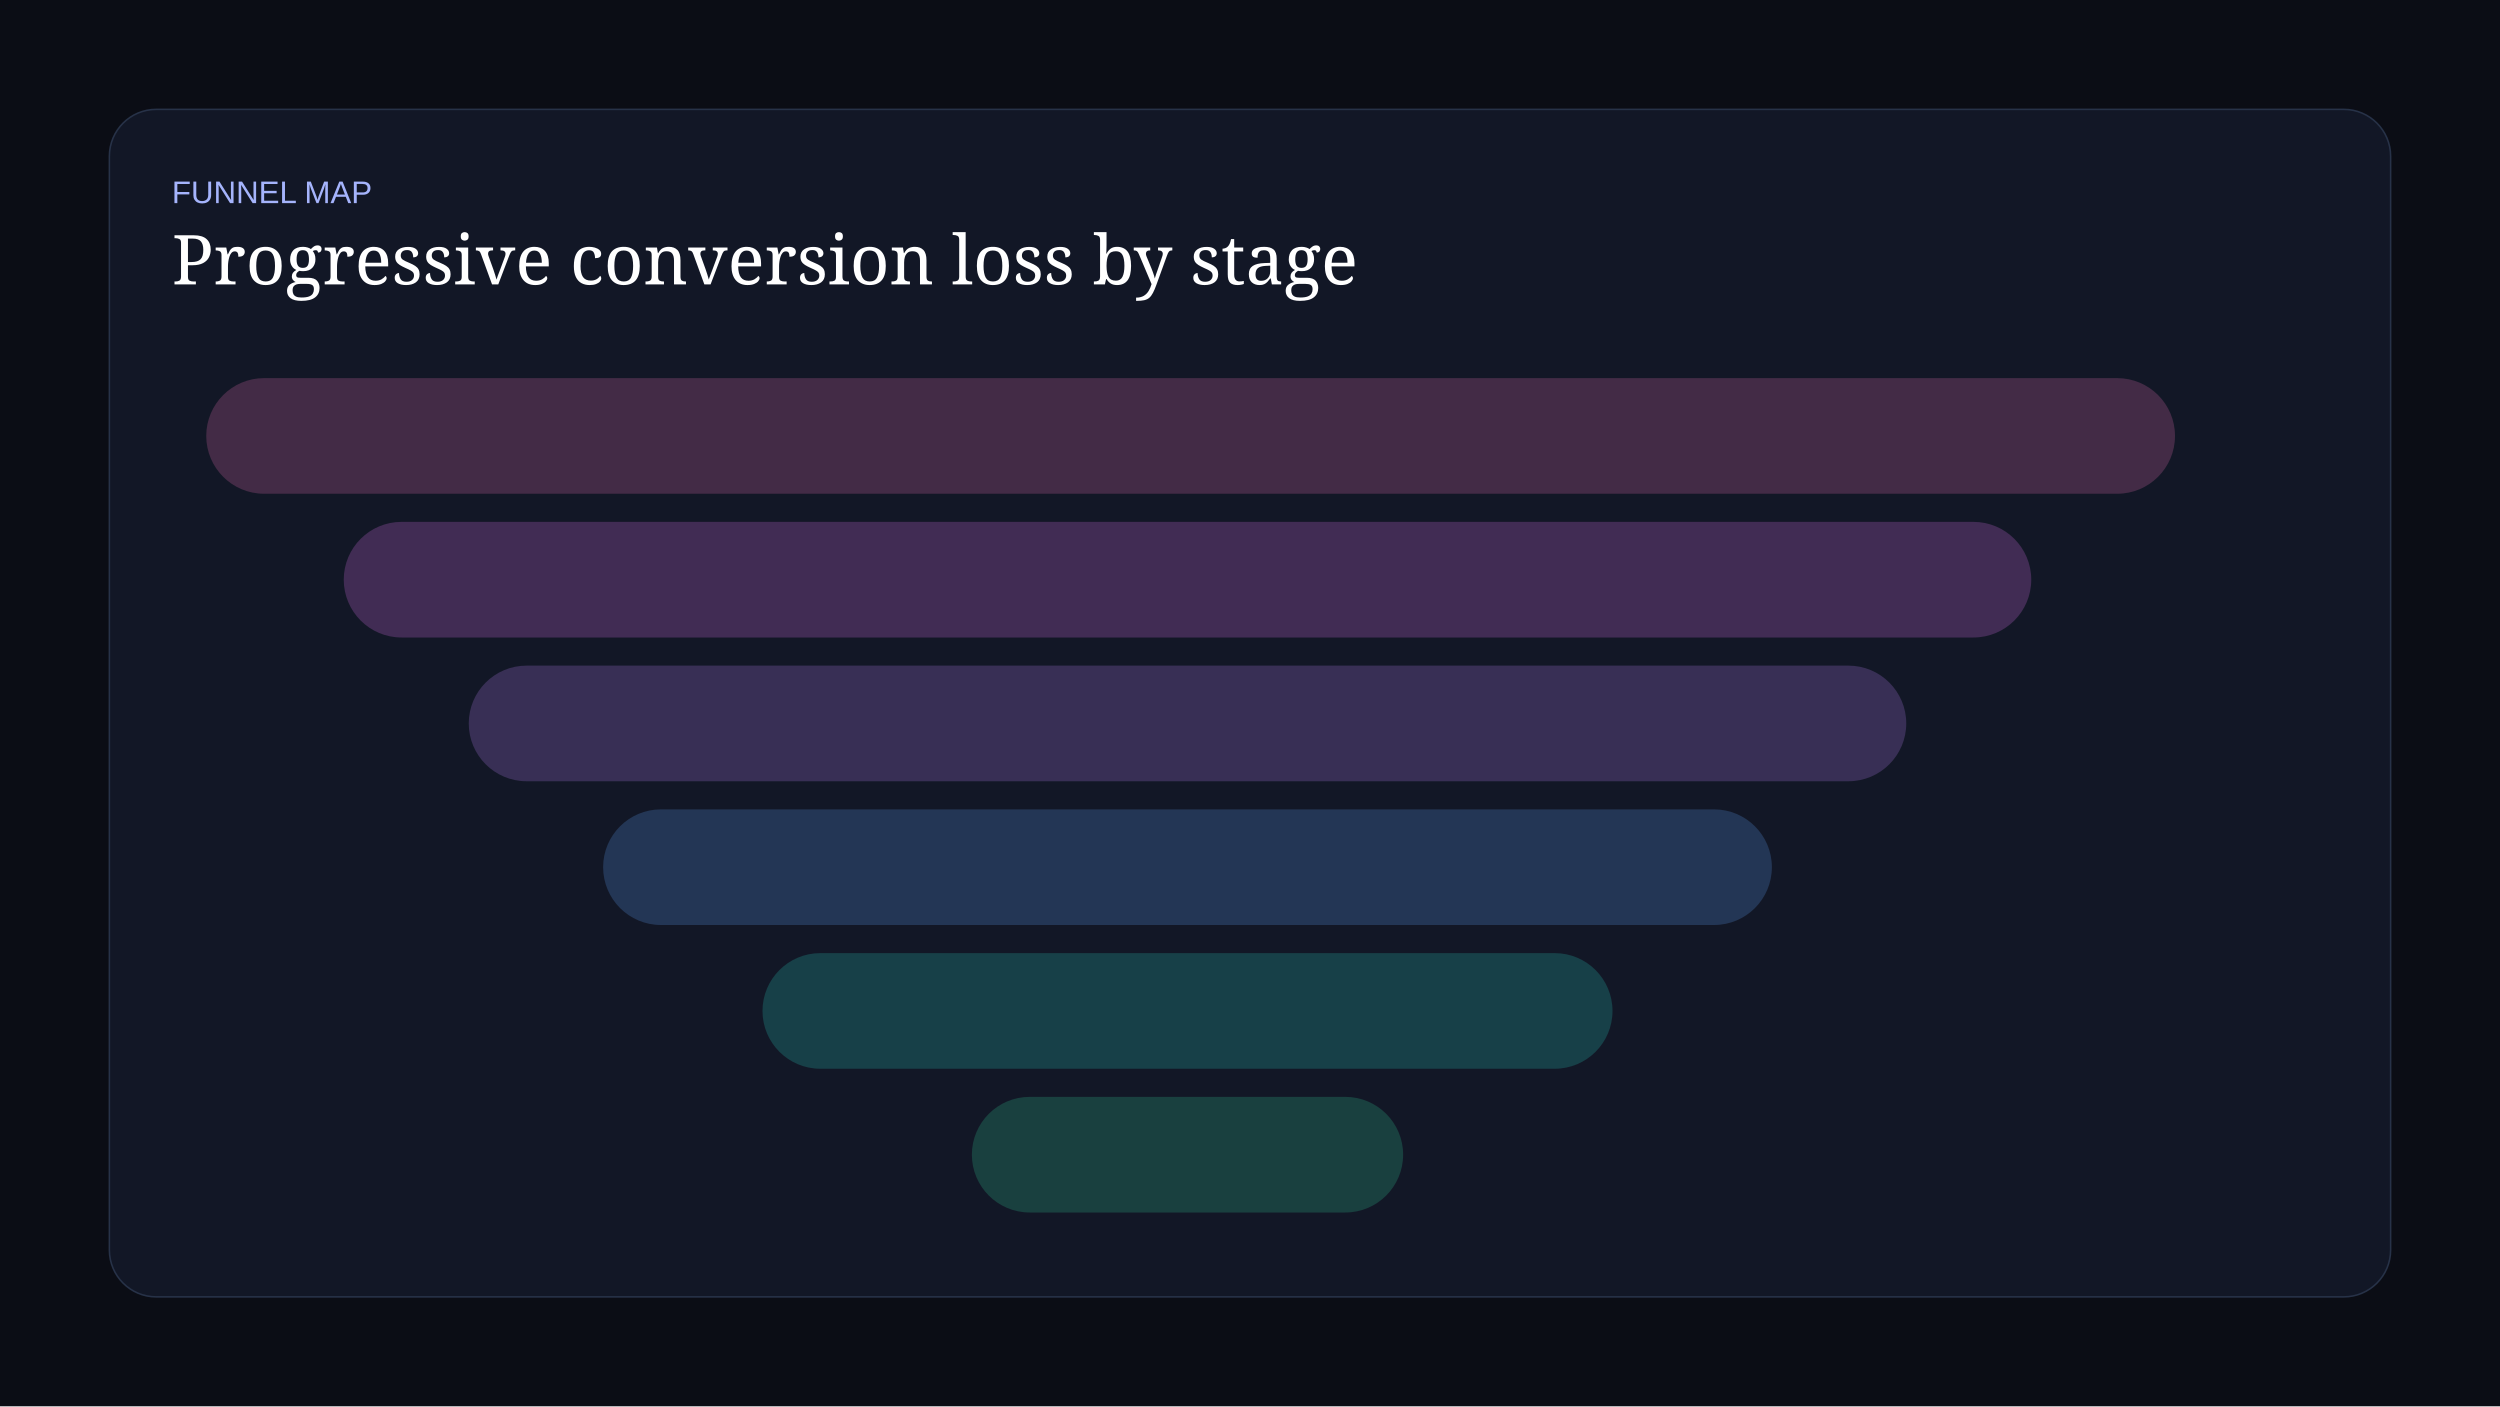
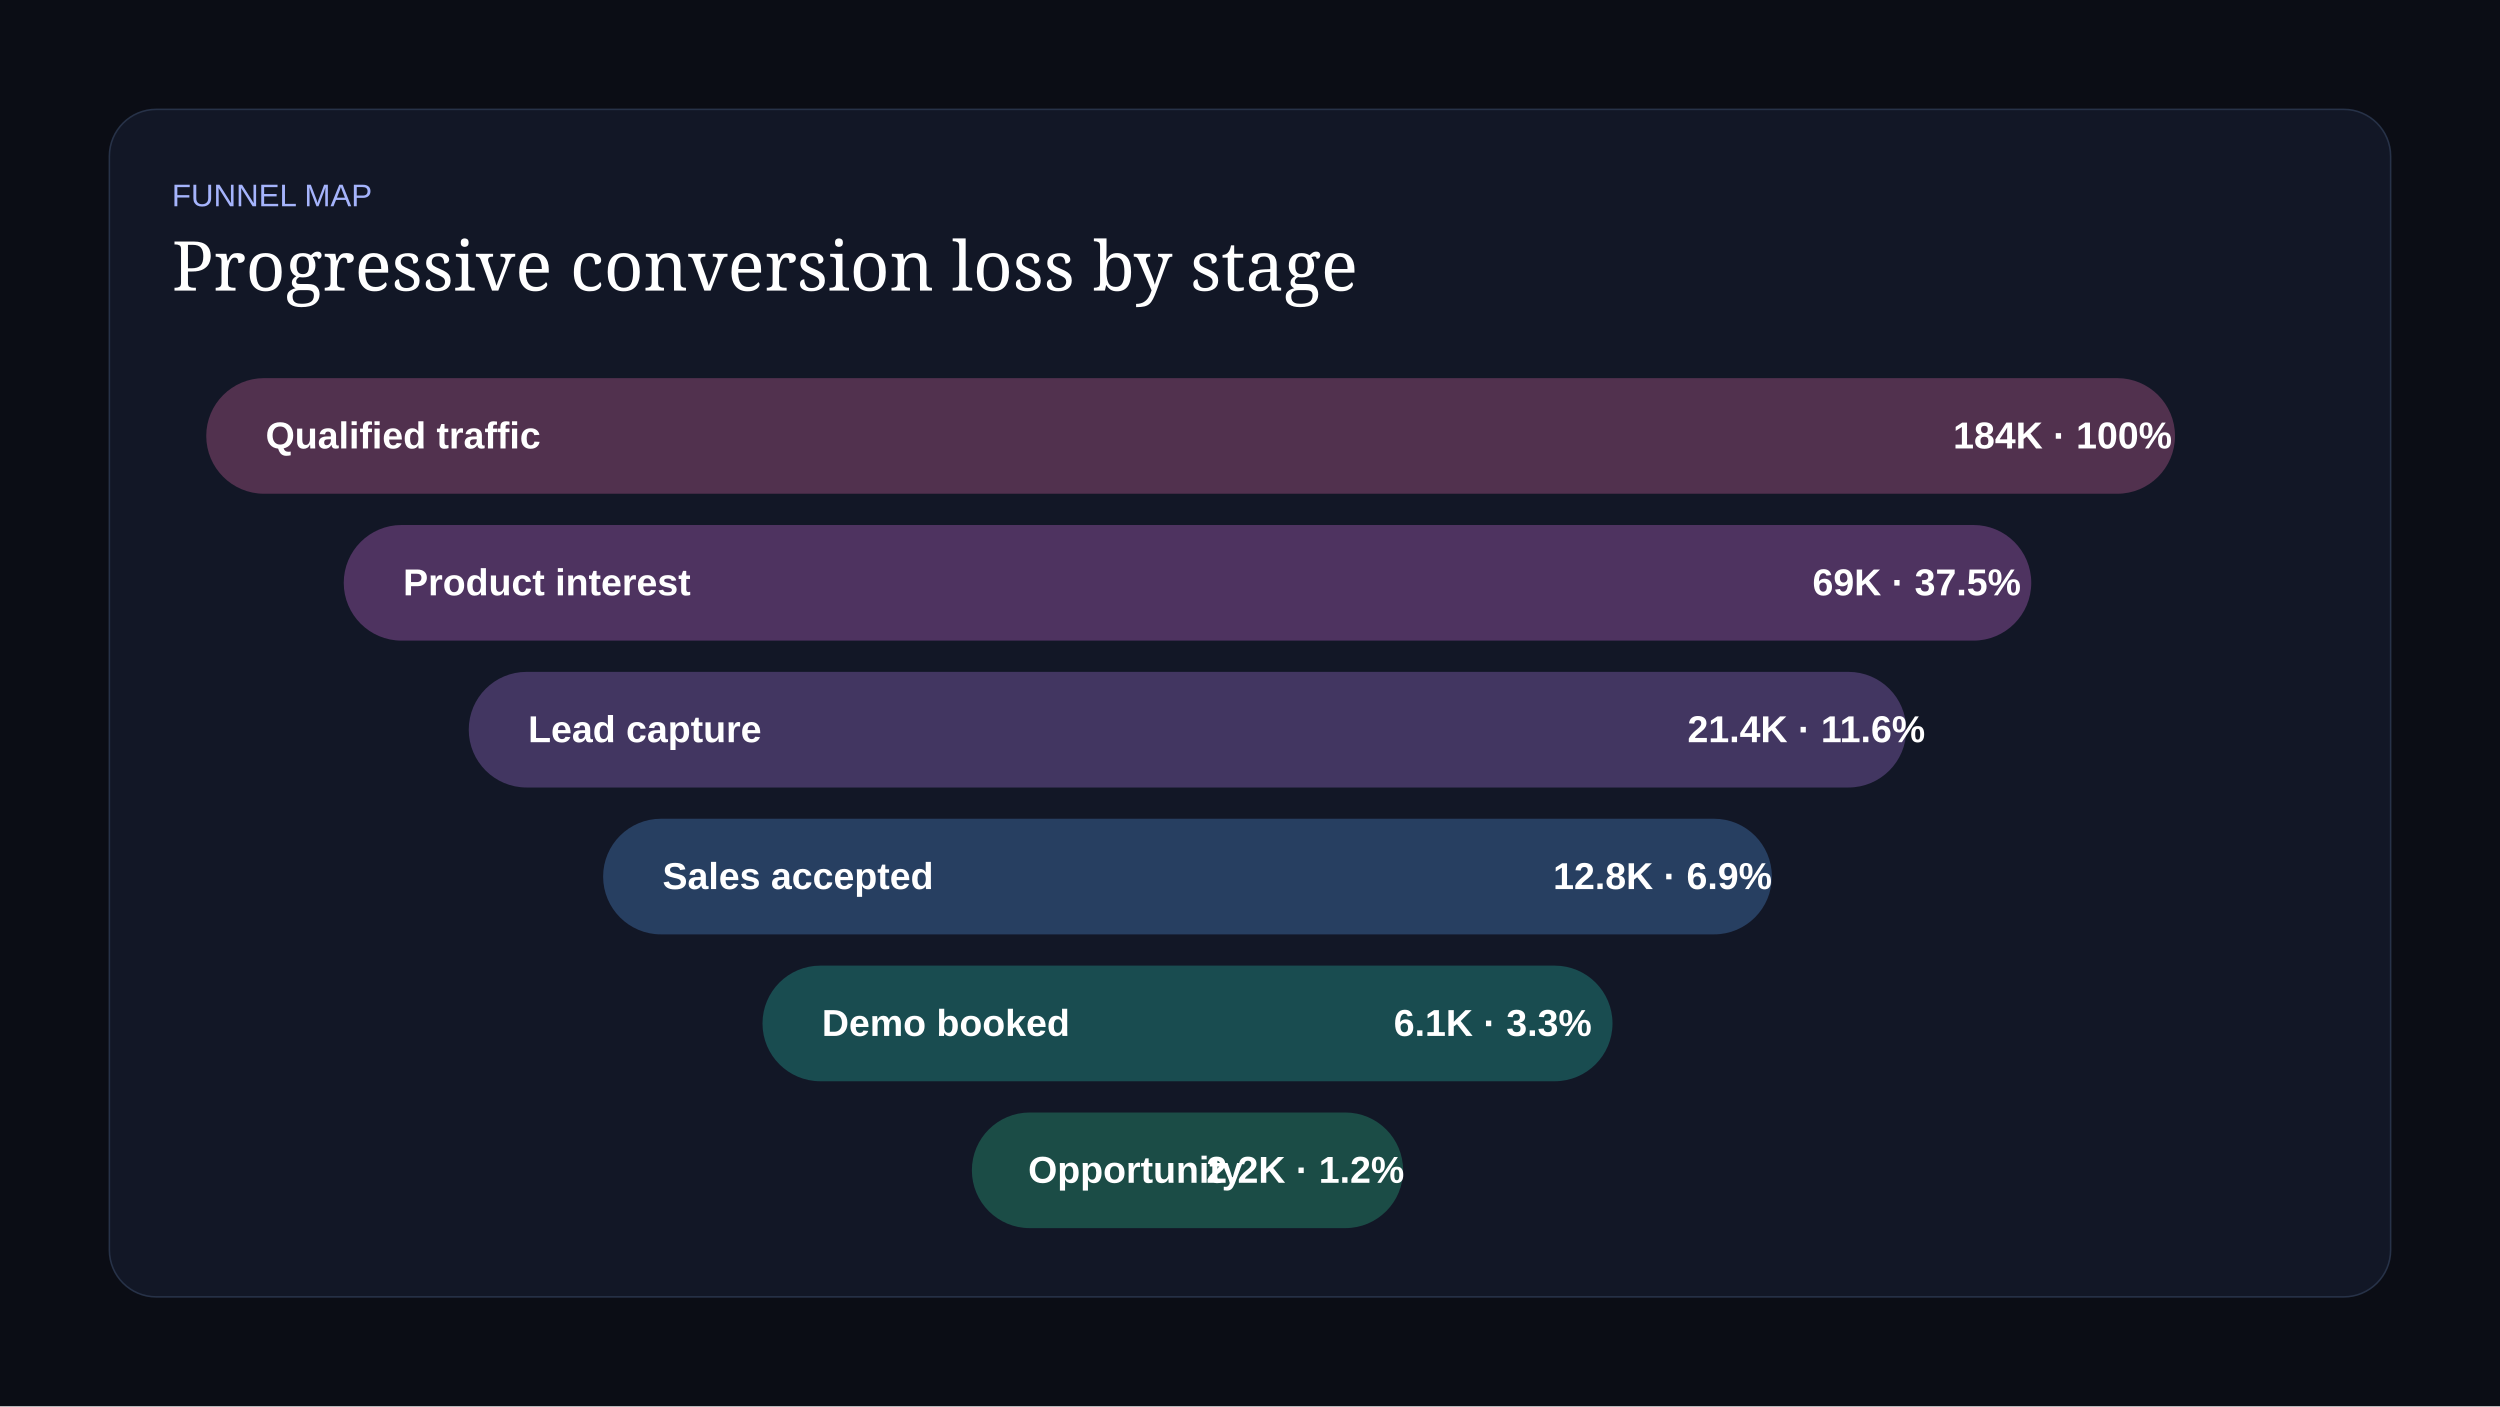
<svg xmlns="http://www.w3.org/2000/svg" width="1600" height="900" viewBox="0 0 1600 900" fill="none">
  <rect width="1600" height="900" fill="#0B0D15" />
  <rect x="70" y="70" width="1460" height="760" rx="30" fill="#121726" stroke="#273248" />
-   <text x="110" y="130" fill="#A5B4FC" font-family="Segoe UI, Arial" font-size="20">FUNNEL MAP</text>
-   <text x="110" y="182" fill="#FFFFFF" font-family="Georgia, serif" font-size="44">Progressive conversion loss by stage</text>
-   <rect x="132" y="242" width="1260" height="74" rx="37" fill="#F472B6" fill-opacity="0.22" />
-   <rect x="220" y="334" width="1080" height="74" rx="37" fill="#E879F9" fill-opacity="0.22" />
-   <rect x="300" y="426" width="920" height="74" rx="37" fill="#C084FC" fill-opacity="0.22" />
-   <rect x="386" y="518" width="748" height="74" rx="37" fill="#60A5FA" fill-opacity="0.22" />
-   <rect x="488" y="610" width="544" height="74" rx="37" fill="#2DD4BF" fill-opacity="0.22" />
-   <rect x="622" y="702" width="276" height="74" rx="37" fill="#34D399" fill-opacity="0.22" />
+   <text x="110" y="132" fill="#A5B4FC" font-family="Segoe UI, Arial" font-size="20">FUNNEL MAP</text>
+   <text x="110" y="186" fill="#FFFFFF" font-family="Georgia, serif" font-size="44">Progressive conversion loss by stage</text>
+   <g font-family="Segoe UI, Arial">
+     <rect x="132" y="242" width="1260" height="74" rx="37" fill="#F472B6" fill-opacity="0.28" />
+     <text x="170" y="287" fill="#FFFFFF" font-size="24" font-weight="700">Qualified traffic</text>
+     <text x="1250" y="287" fill="#FFFFFF" font-size="24" font-weight="700">184K · 100%</text>
+     <rect x="220" y="336" width="1080" height="74" rx="37" fill="#E879F9" fill-opacity="0.28" />
+     <text x="258" y="381" fill="#FFFFFF" font-size="24" font-weight="700">Product interest</text>
+     <text x="1160" y="381" fill="#FFFFFF" font-size="24" font-weight="700">69K · 37.5%</text>
+     <rect x="300" y="430" width="920" height="74" rx="37" fill="#C084FC" fill-opacity="0.28" />
+     <text x="338" y="475" fill="#FFFFFF" font-size="24" font-weight="700">Lead capture</text>
+     <text x="1080" y="475" fill="#FFFFFF" font-size="24" font-weight="700">21.4K · 11.6%</text>
+     <rect x="386" y="524" width="748" height="74" rx="37" fill="#60A5FA" fill-opacity="0.28" />
+     <text x="424" y="569" fill="#FFFFFF" font-size="24" font-weight="700">Sales accepted</text>
+     <text x="994" y="569" fill="#FFFFFF" font-size="24" font-weight="700">12.8K · 6.9%</text>
+     <rect x="488" y="618" width="544" height="74" rx="37" fill="#2DD4BF" fill-opacity="0.28" />
+     <text x="526" y="663" fill="#FFFFFF" font-size="24" font-weight="700">Demo booked</text>
+     <text x="892" y="663" fill="#FFFFFF" font-size="24" font-weight="700">6.1K · 3.3%</text>
+     <rect x="622" y="712" width="276" height="74" rx="37" fill="#34D399" fill-opacity="0.28" />
+     <text x="658" y="757" fill="#FFFFFF" font-size="24" font-weight="700">Opportunity</text>
+     <text x="772" y="757" fill="#FFFFFF" font-size="24" font-weight="700">2.2K · 1.2%</text>
+   </g>
</svg>
